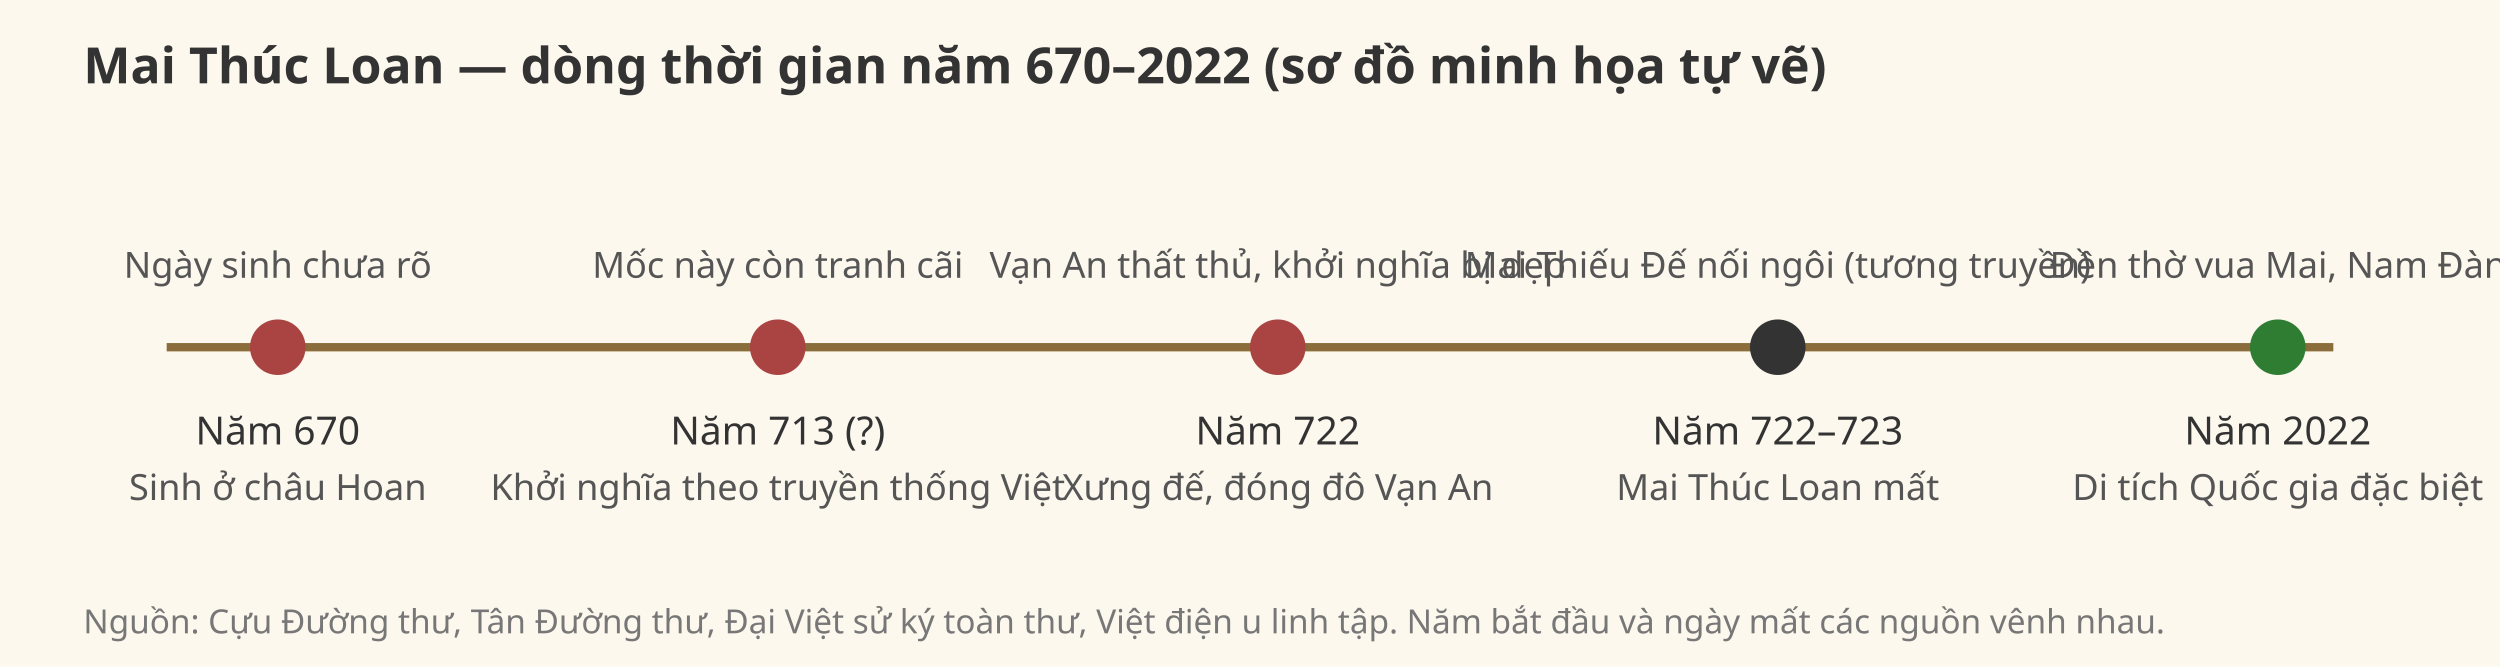
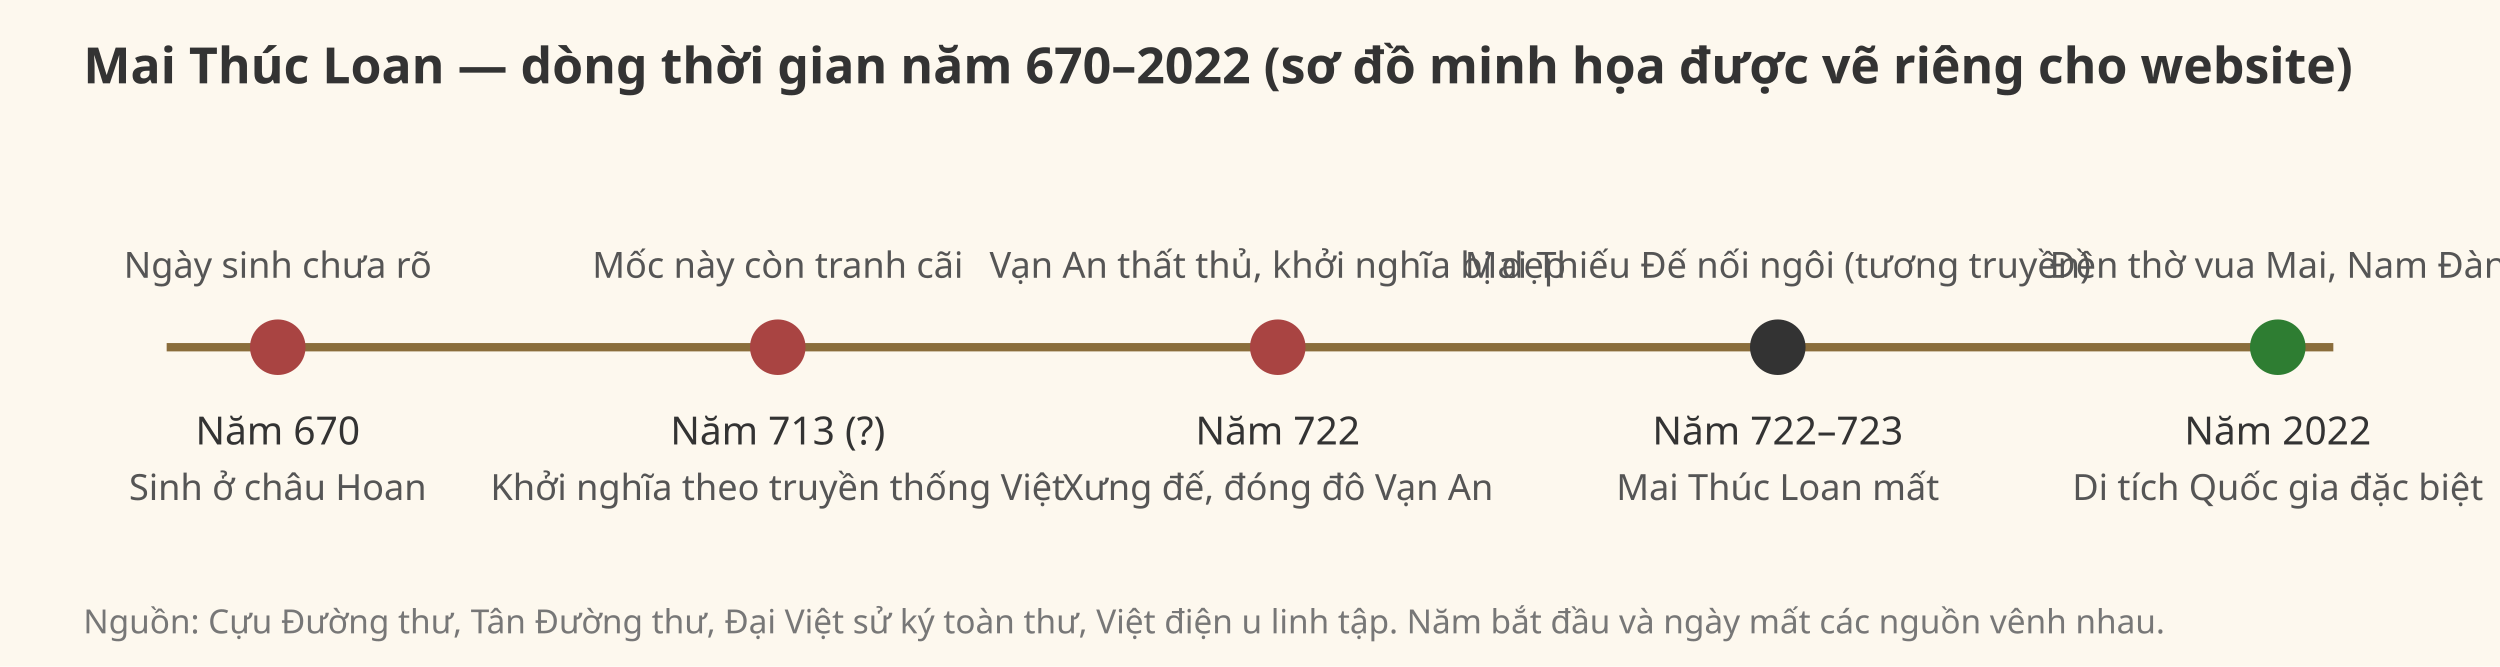
<svg xmlns="http://www.w3.org/2000/svg" width="900" height="240" viewBox="0 0 900 240" role="img" aria-label="Sơ đồ dòng thời gian Mai Thúc Loan năm 670 đến năm 2022">
  <rect width="900" height="240" fill="#fdf8ee" />
-   <text x="30" y="30" font-family="sans-serif" font-size="18" font-weight="bold" fill="#333">Mai Thúc Loan — dòng thời gian năm 670–2022 (sơ đồ minh họa tự vẽ)</text>
+   <text x="30" y="30" font-family="sans-serif" font-size="18" font-weight="bold" fill="#333">Mai Thúc Loan — dòng thời gian năm 670–2022 (sơ đồ minh họa được vẽ riêng cho website)</text>
  <line x1="60" y1="125" x2="840" y2="125" stroke="#8a6d3b" stroke-width="3" />
  <circle cx="100" cy="125" r="10" fill="#a94442" />
  <text x="100" y="160" text-anchor="middle" font-family="sans-serif" font-size="14" fill="#333">Năm 670</text>
  <text x="100" y="180" text-anchor="middle" font-family="sans-serif" font-size="13" fill="#555">Sinh ở châu Hoan</text>
  <text x="100" y="100" text-anchor="middle" font-family="sans-serif" font-size="13" fill="#555">Ngày sinh chưa rõ</text>
  <circle cx="280" cy="125" r="10" fill="#a94442" />
  <text x="280" y="160" text-anchor="middle" font-family="sans-serif" font-size="14" fill="#333">Năm 713 (?)</text>
  <text x="280" y="180" text-anchor="middle" font-family="sans-serif" font-size="13" fill="#555">Khởi nghĩa theo truyền thống Việt</text>
  <text x="280" y="100" text-anchor="middle" font-family="sans-serif" font-size="13" fill="#555">Mốc này còn tranh cãi</text>
  <circle cx="460" cy="125" r="10" fill="#a94442" />
  <text x="460" y="160" text-anchor="middle" font-family="sans-serif" font-size="14" fill="#333">Năm 722</text>
  <text x="460" y="180" text-anchor="middle" font-family="sans-serif" font-size="13" fill="#555">Xưng đế, đóng đô Vạn An</text>
  <text x="460" y="100" text-anchor="middle" font-family="sans-serif" font-size="13" fill="#555">Vạn An thất thủ, khởi nghĩa bị dẹp</text>
  <circle cx="640" cy="125" r="10" fill="#333" />
  <text x="640" y="160" text-anchor="middle" font-family="sans-serif" font-size="14" fill="#333">Năm 722–723</text>
  <text x="640" y="180" text-anchor="middle" font-family="sans-serif" font-size="13" fill="#555">Mai Thúc Loan mất</text>
  <text x="640" y="100" text-anchor="middle" font-family="sans-serif" font-size="13" fill="#555">Mai Thiếu Đế nối ngôi (tương truyền)</text>
  <circle cx="820" cy="125" r="10" fill="#2e7d32" />
  <text x="820" y="160" text-anchor="middle" font-family="sans-serif" font-size="14" fill="#333">Năm 2022</text>
  <text x="820" y="180" text-anchor="middle" font-family="sans-serif" font-size="13" fill="#555">Di tích Quốc gia đặc biệt</text>
  <text x="820" y="100" text-anchor="middle" font-family="sans-serif" font-size="13" fill="#555">Đền thờ vua Mai, Nam Đàn</text>
  <text x="30" y="228" font-family="sans-serif" font-size="12" fill="#777">Nguồn: Cựu Đường thư, Tân Đường thư, Đại Việt sử ký toàn thư, Việt điện u linh tập. Năm bắt đầu và ngày mất các nguồn vênh nhau.</text>
</svg>
